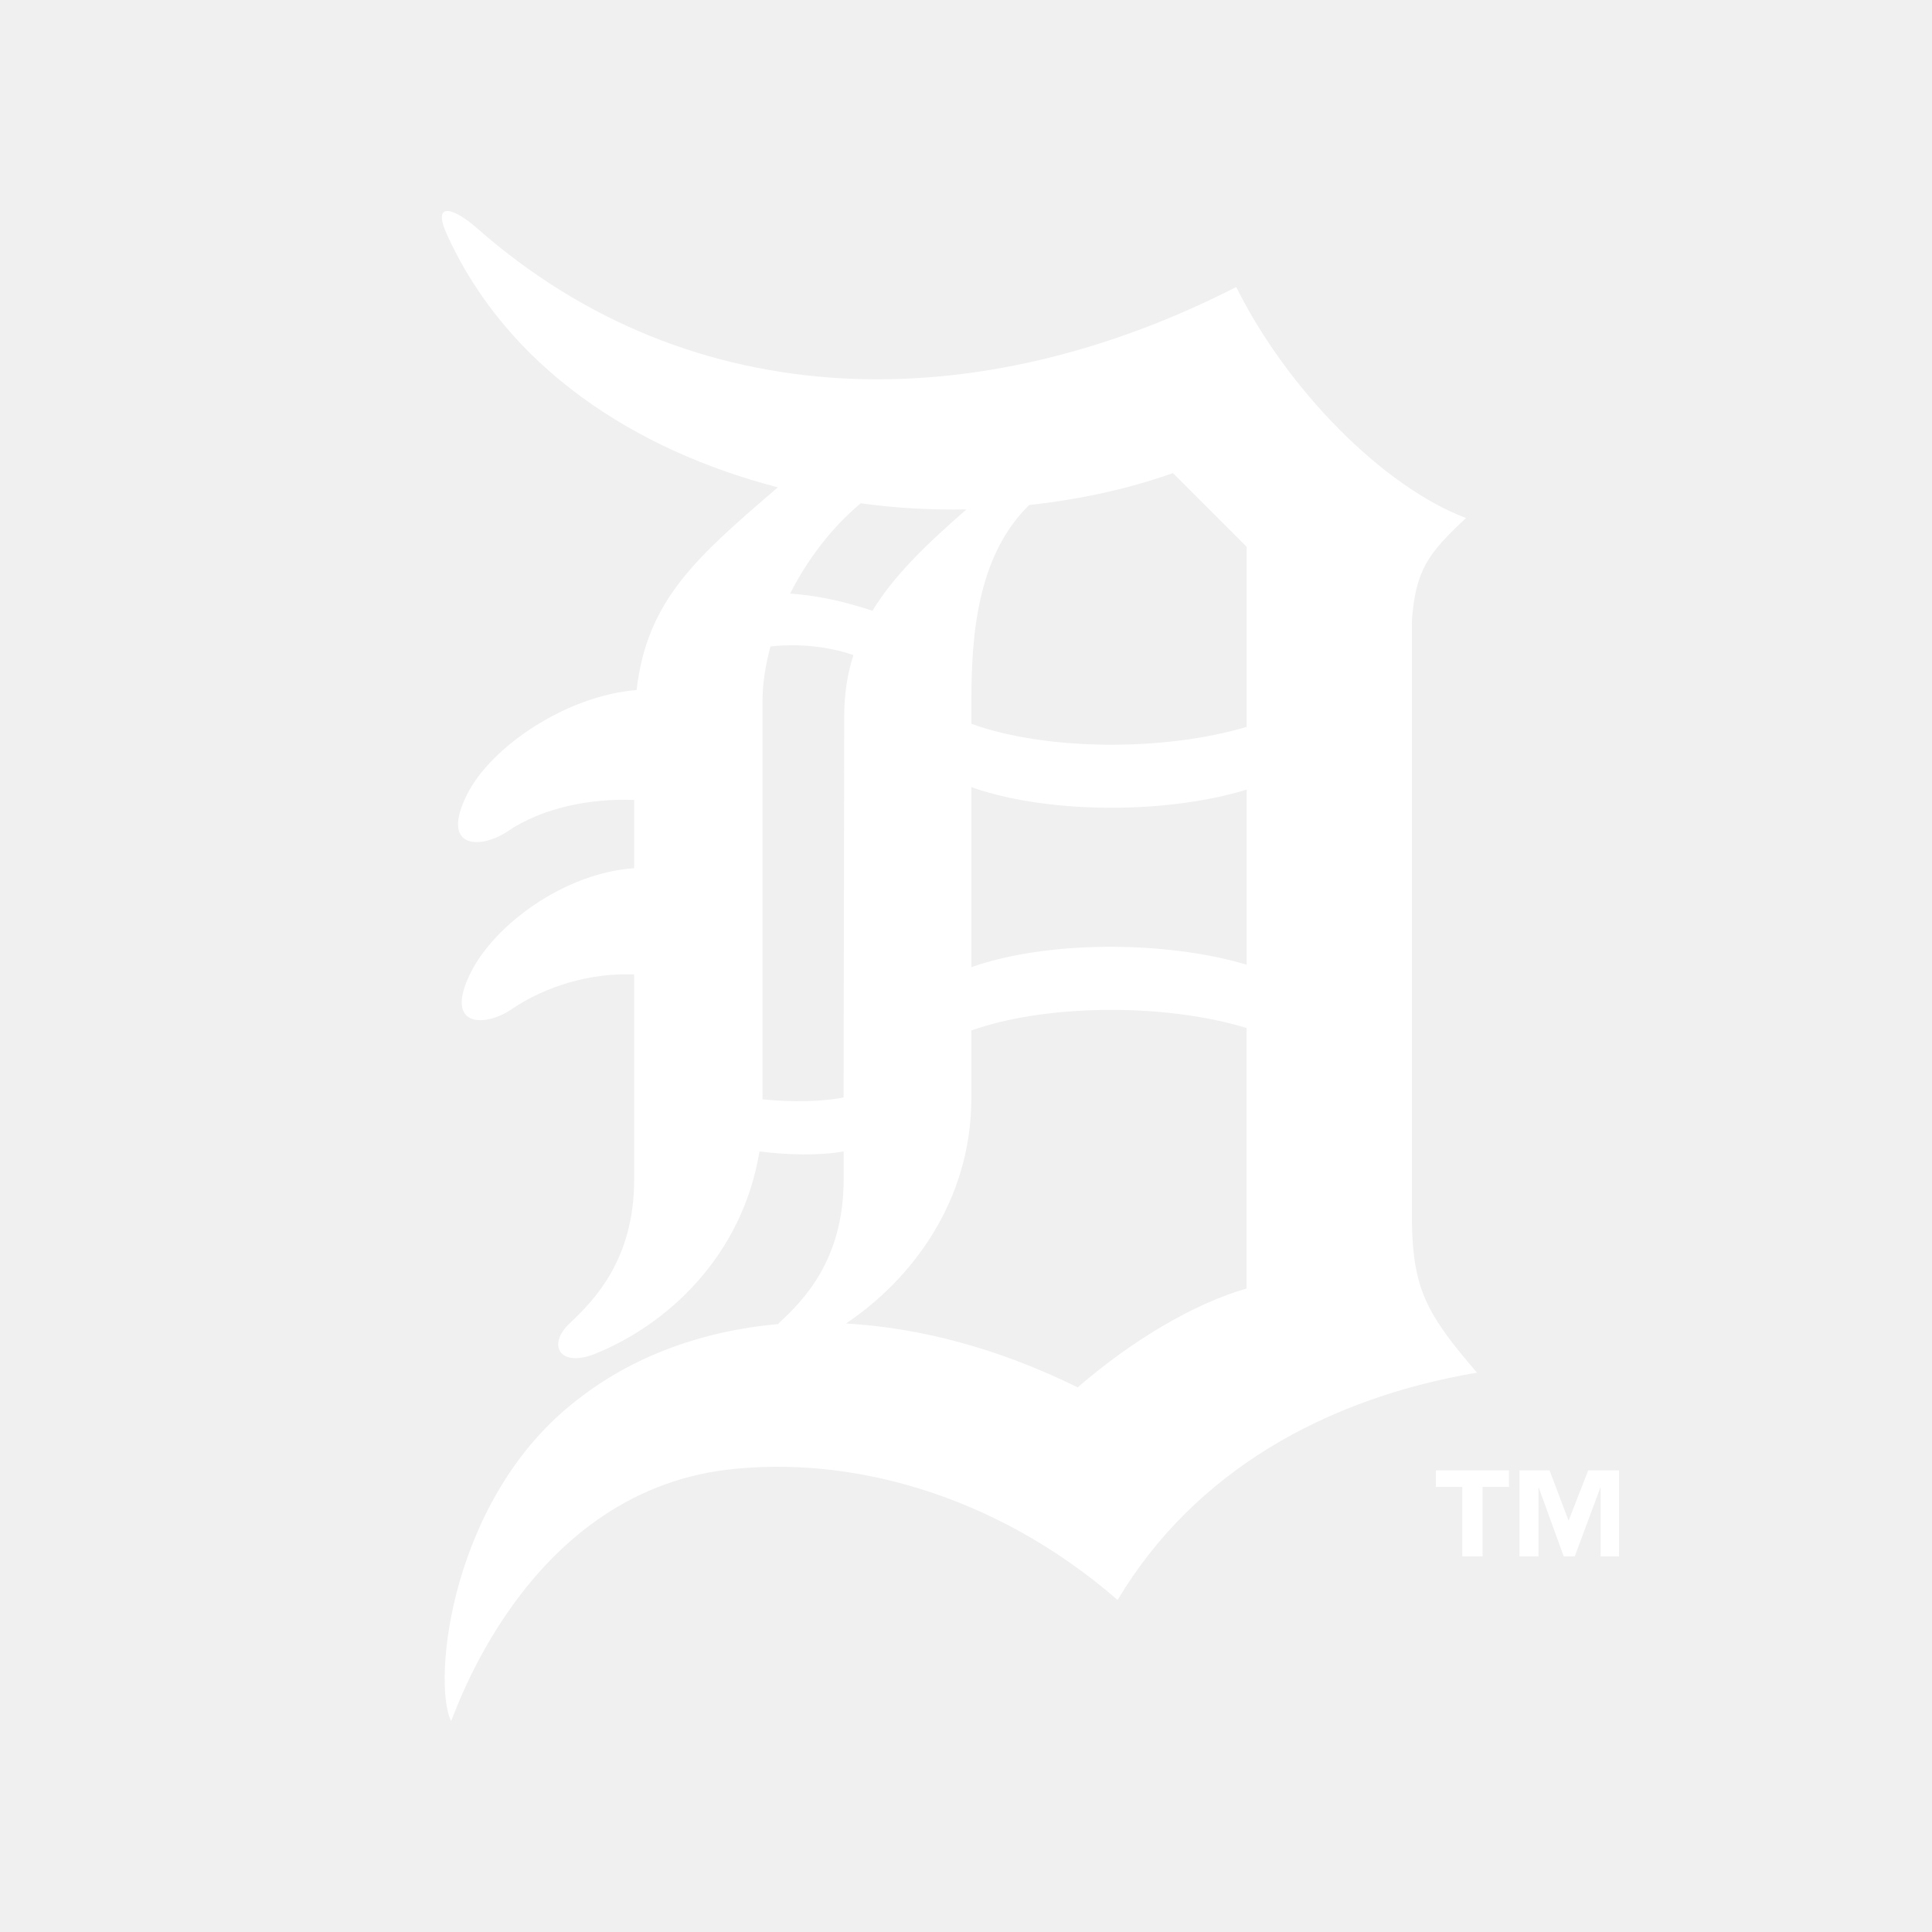
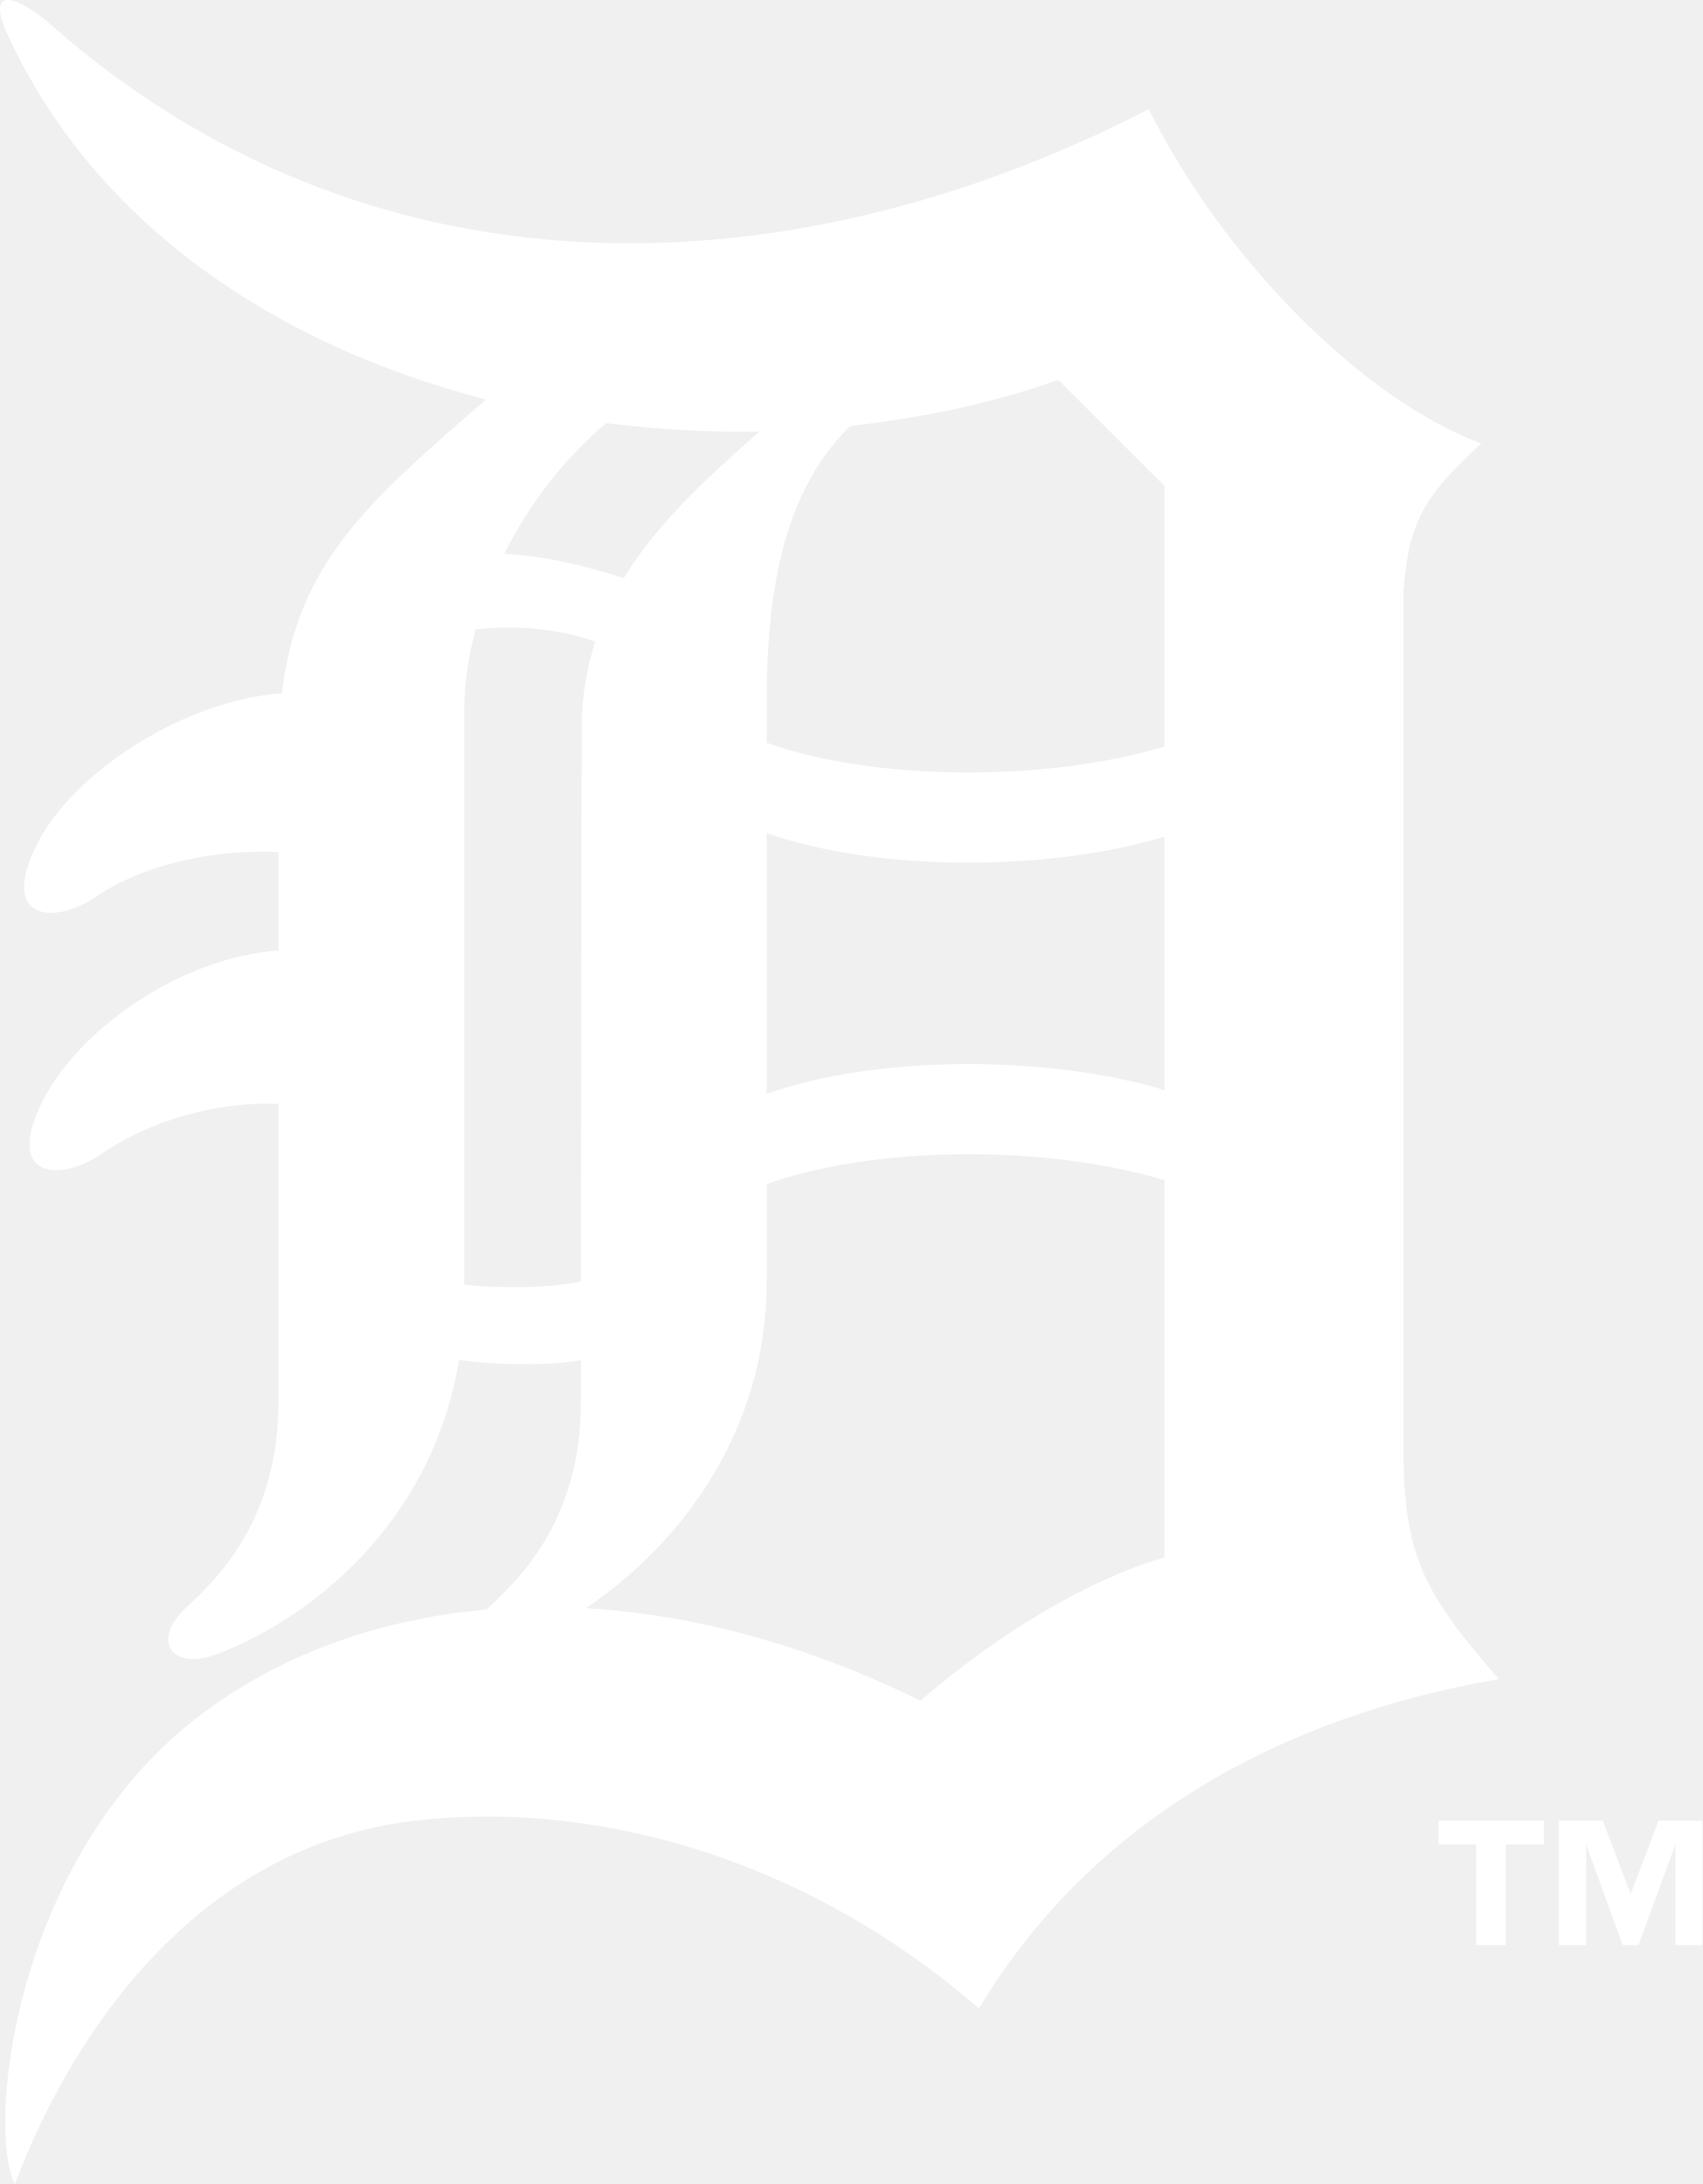
- <svg xmlns="http://www.w3.org/2000/svg" viewBox="0 0 300 300">
-   <path fill="#fff" d="M219.24 189.77v-93.4c.57-7.92 2.58-10.49 8.4-15.93-12.88-4.87-27.76-19.94-35.68-35.87-39.97 20.42-84.34 20.42-117.92-9.16-3.34-2.96-7.16-4.48-4.58 1.14 9.44 20.61 29.19 33.39 51.33 39.12-12.78 10.97-20.32 17.55-21.94 31.48-10.88.86-22.61 8.78-26.33 16.22-4.2 8.4 2 8.59 6.3 5.72 5.44-3.72 13.07-5.15 19.65-4.87v10.59c-10.88.76-21.66 8.78-25.38 16.22-4.2 8.4 2 8.59 6.3 5.72 5.44-3.72 12.5-5.72 19.08-5.44v31.86c0 12.5-6.3 18.79-9.92 22.23-3.72 3.43-1.62 6.96 3.72 4.87 11.26-4.48 22.99-15.17 25.66-31.48 4.29.57 9.44.67 13.07 0v4.39c0 12.5-6.3 18.79-10.02 22.23q-.1.1-.1.19c-11.93 1.05-22.71 5.06-31.2 11.73-19.65 15.07-22.61 43.6-19.65 49.9.19.38 10.97-35.2 42.93-39.02 18.51-2.19 41.21 3.43 60.58 20.23 11.93-19.94 32.25-31.29 55.81-35.3-7.92-9.16-9.92-13.07-10.11-23.37M193.58 84.92v27.95c-12.78 3.82-31.2 3.72-42.74-.48v-3.63c0-9.92.86-22.42 8.97-30.34 7.82-.86 15.36-2.48 22.32-4.96l11.45 11.45Zm-42.74 37.31c11.54 4.1 29.96 4.29 42.74.38v27.19c-12.78-3.82-31.2-3.72-42.74.38zm-.77-43.13c-6.01 5.25-11.16 10.11-14.6 15.74-4.58-1.53-8.78-2.39-12.78-2.67 2.67-5.25 6.39-10.21 10.97-14.02 5.44.76 10.97 1.05 16.41.95m-31.67 91.59v-61.82c0-2.77.48-5.63 1.24-8.49 4.48-.48 8.97 0 12.88 1.34-.95 2.96-1.43 6.01-1.43 9.54l-.1 59.15c-3.24.67-8.2.76-12.59.29Zm48.94 44.74c-12.4-6.11-24.52-9.25-35.97-9.92 10.21-6.87 19.46-18.99 19.46-35.01v-10.49c11.54-4.1 29.96-4.29 42.74-.38v40.45c-8.01 2.29-17.65 7.92-26.24 15.36Zm55.62 15.46h4.1v10.78h3.15v-10.78h4.1v-2.58h-11.35m23.66 0-3.05 7.82-2.96-7.82h-4.67v13.36h2.96v-10.78l3.91 10.78h1.72l4.01-10.78v10.78h2.86v-13.36" />
+ <svg xmlns="http://www.w3.org/2000/svg" viewBox="0 0 191.453 245.674">
+   <g fill="#FFF">
+     <path d="M157.836 164.452V66.587c.583-8.34 2.687-11.033 8.74-16.695-13.52-5.083-29.043-20.885-37.38-37.602C87.402 33.767 40.86 33.767 5.675 2.748 2.167-.328-1.8-1.902.884 3.95 10.836 25.54 31.48 38.97 54.67 44.933c-13.347 11.564-21.213 18.4-22.97 33.05-11.404.84-23.65 9.203-27.518 16.947-4.42 8.84 2.124 9.02 6.554 5.973 5.662-3.866 13.73-5.36 20.585-5.07v11.084c-11.424.85-22.668 9.21-26.537 16.956-4.42 8.84 2.126 9.033 6.555 5.963 5.66-3.86 13.128-5.963 19.983-5.66v33.41c0 13.14-6.55 19.704-10.422 23.293-3.9 3.566-1.744 7.302 3.87 5.058 11.803-4.7 24.072-15.913 26.855-32.953 4.493.592 9.903.662 13.712.032v4.57c0 13.138-6.554 19.703-10.444 23.292-.06.047-.1.097-.147.177-12.54 1.092-23.784 5.32-32.722 12.267C1.638 209.21-1.51 239.044 1.638 245.67c.198.42 11.484-36.89 44.956-40.858 19.384-2.284 43.196 3.534 63.503 21.114 12.525-20.885 33.723-32.82 58.486-37.04-8.358-9.53-10.466-13.7-10.746-24.434zm-26.87-109.8v29.324c-13.378 4.028-32.698 3.9-44.747-.43v-3.82c0-10.36.884-23.53 9.42-31.82 8.16-.9 16.078-2.583 23.393-5.17l11.934 11.917zM86.22 93.7c12.047 4.3 31.368 4.46 44.747.42v28.503c-13.38-4.038-32.7-3.898-44.748.43V93.7zm-.802-45.15c-6.273 5.484-11.665 10.584-15.27 16.486-4.77-1.552-9.16-2.505-13.43-2.746 2.773-5.532 6.713-10.712 11.466-14.7 5.72.73 11.503 1.042 17.234.96zm-33.2 95.98V79.727c0-2.853.45-5.873 1.27-8.928 4.723-.532 9.42-.042 13.45 1.374-.96 3.047-1.543 6.302-1.52 9.98l-.082 61.997c-3.347.722-8.51.82-13.12.38zm51.303 46.785C90.56 184.928 77.803 181.6 65.88 180.9c10.702-7.187 20.34-19.876 20.34-36.723v-10.973c12.05-4.34 31.37-4.49 44.75-.442v42.425c-8.348 2.405-18.49 8.378-27.447 16.126zM161.768 207.474h4.258v11.32h3.328v-11.32h4.277v-2.67H161.77M186.542 204.804l-3.146 8.244-3.148-8.244h-4.933v13.99h3.068v-11.32l4.11 11.32h1.784l4.148-11.32v11.32h3.028v-13.99" />
+   </g>
</svg>
